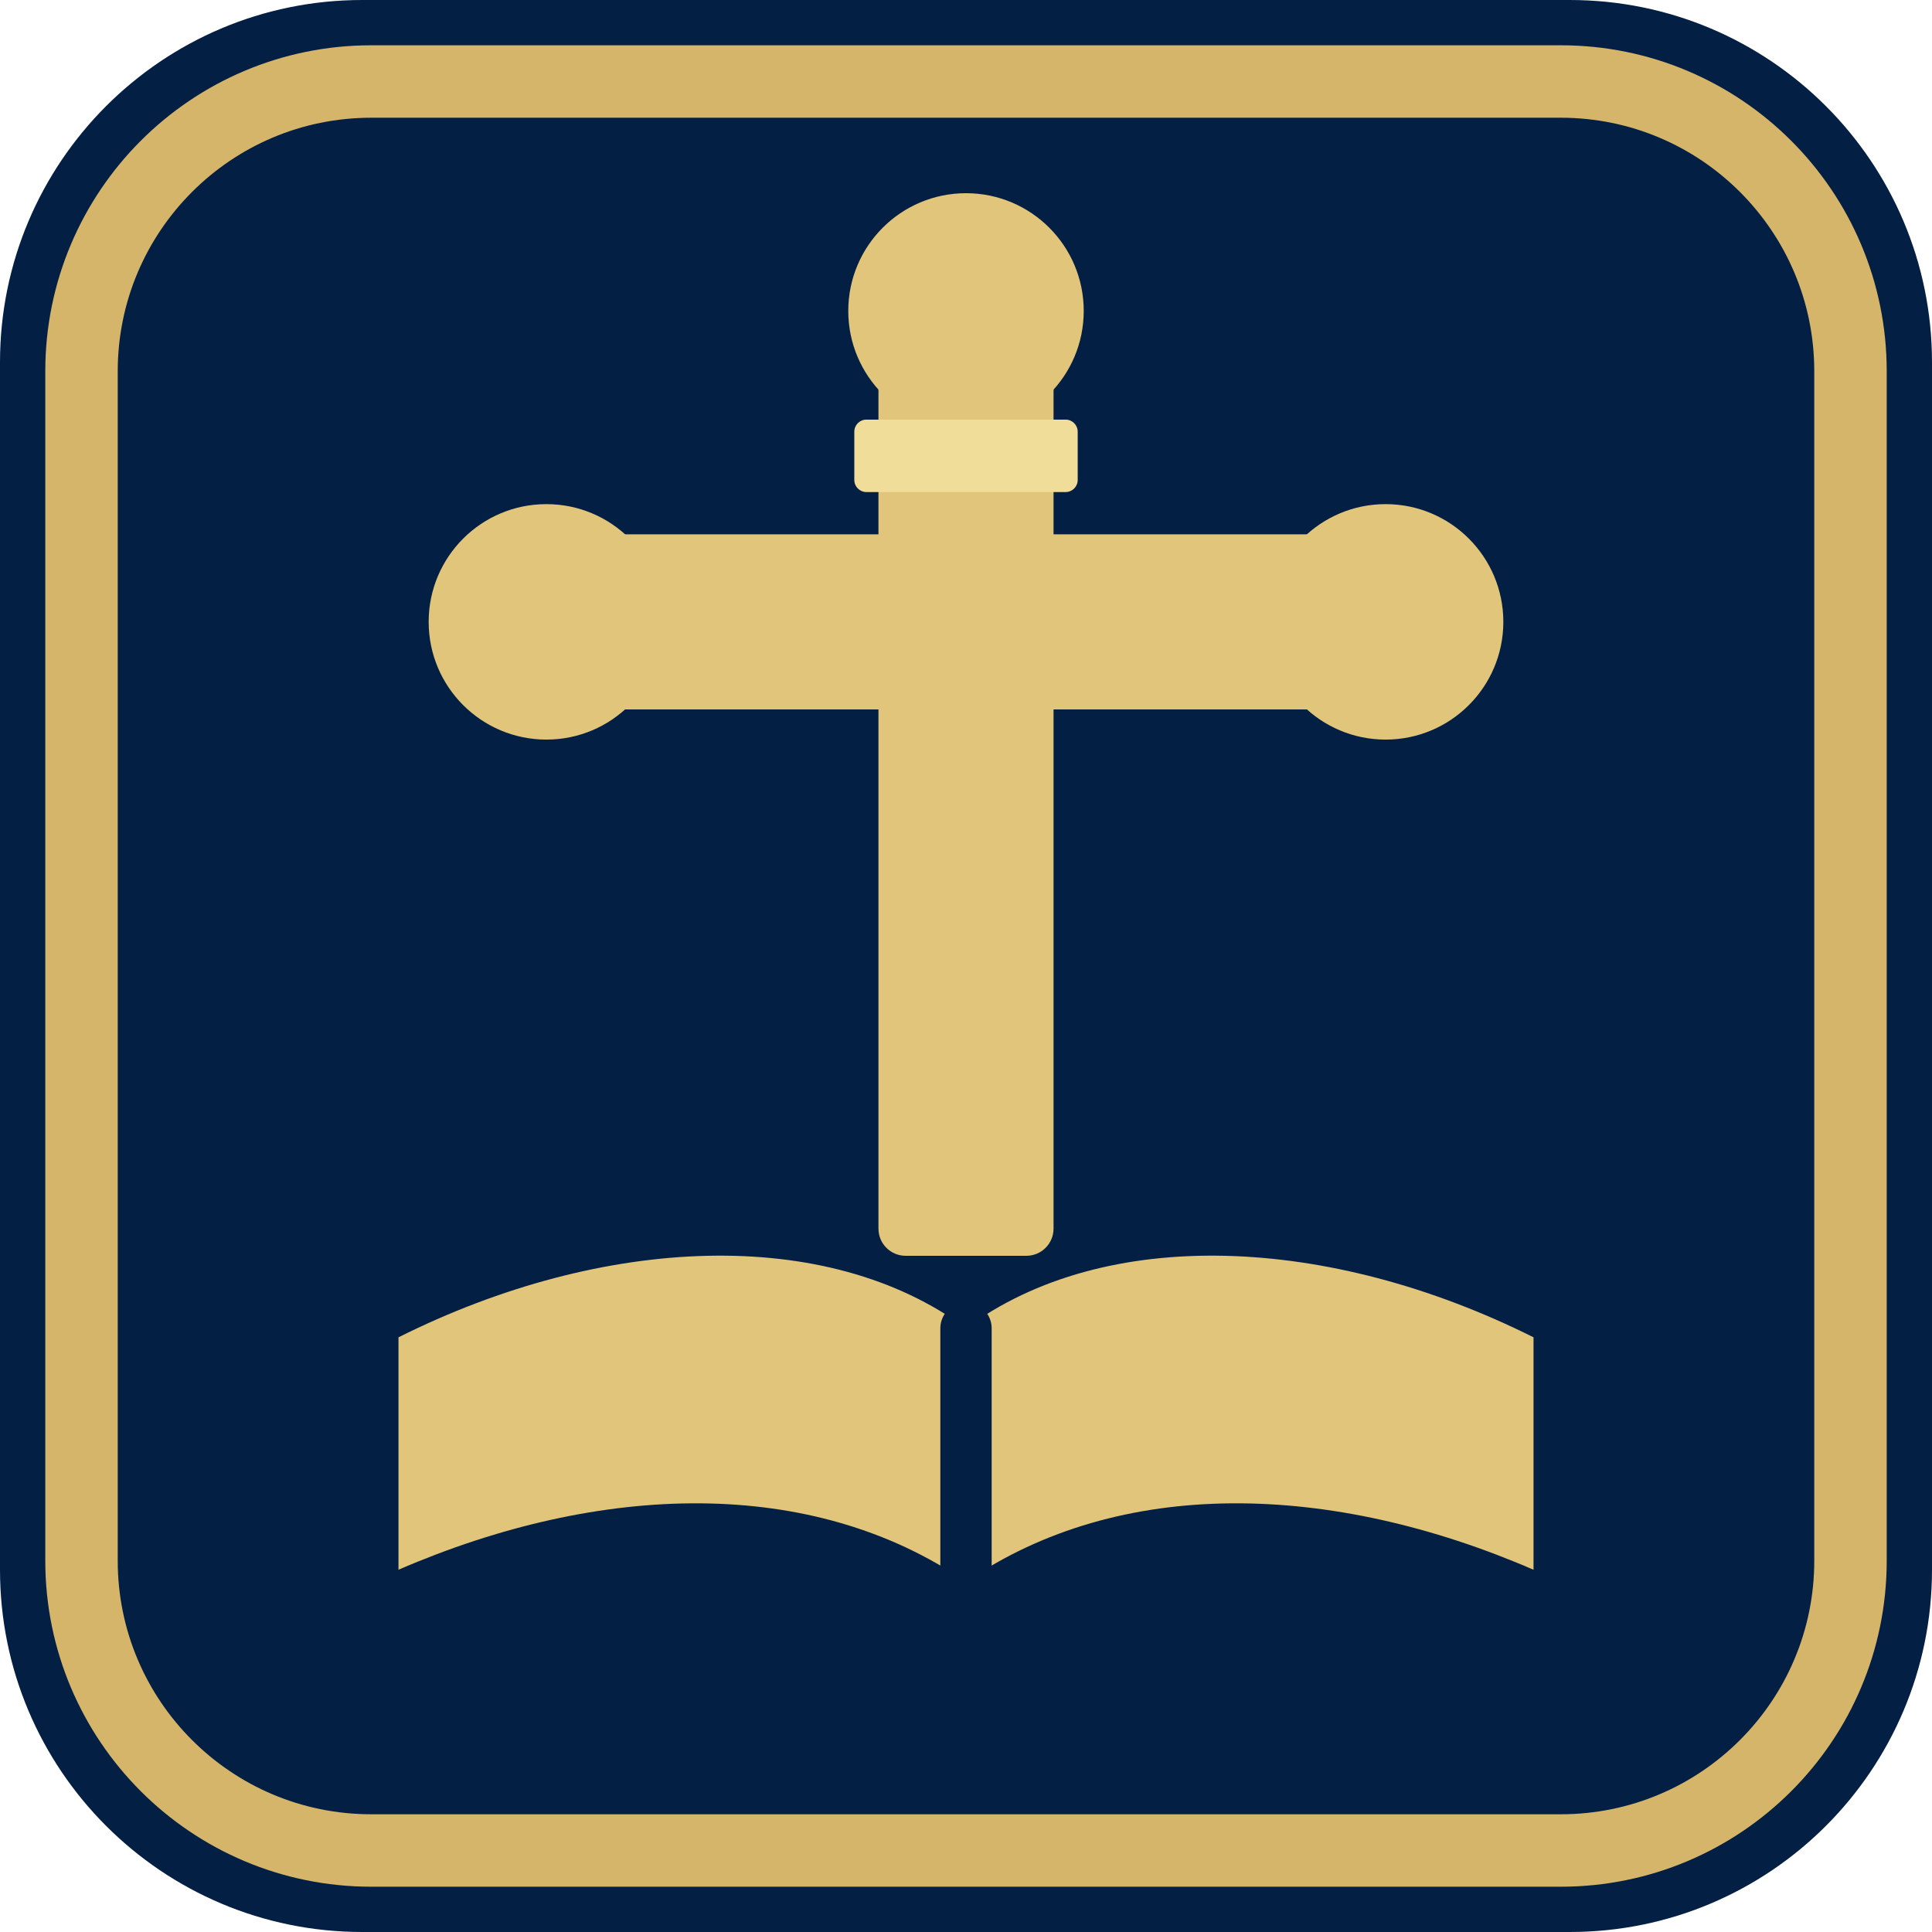
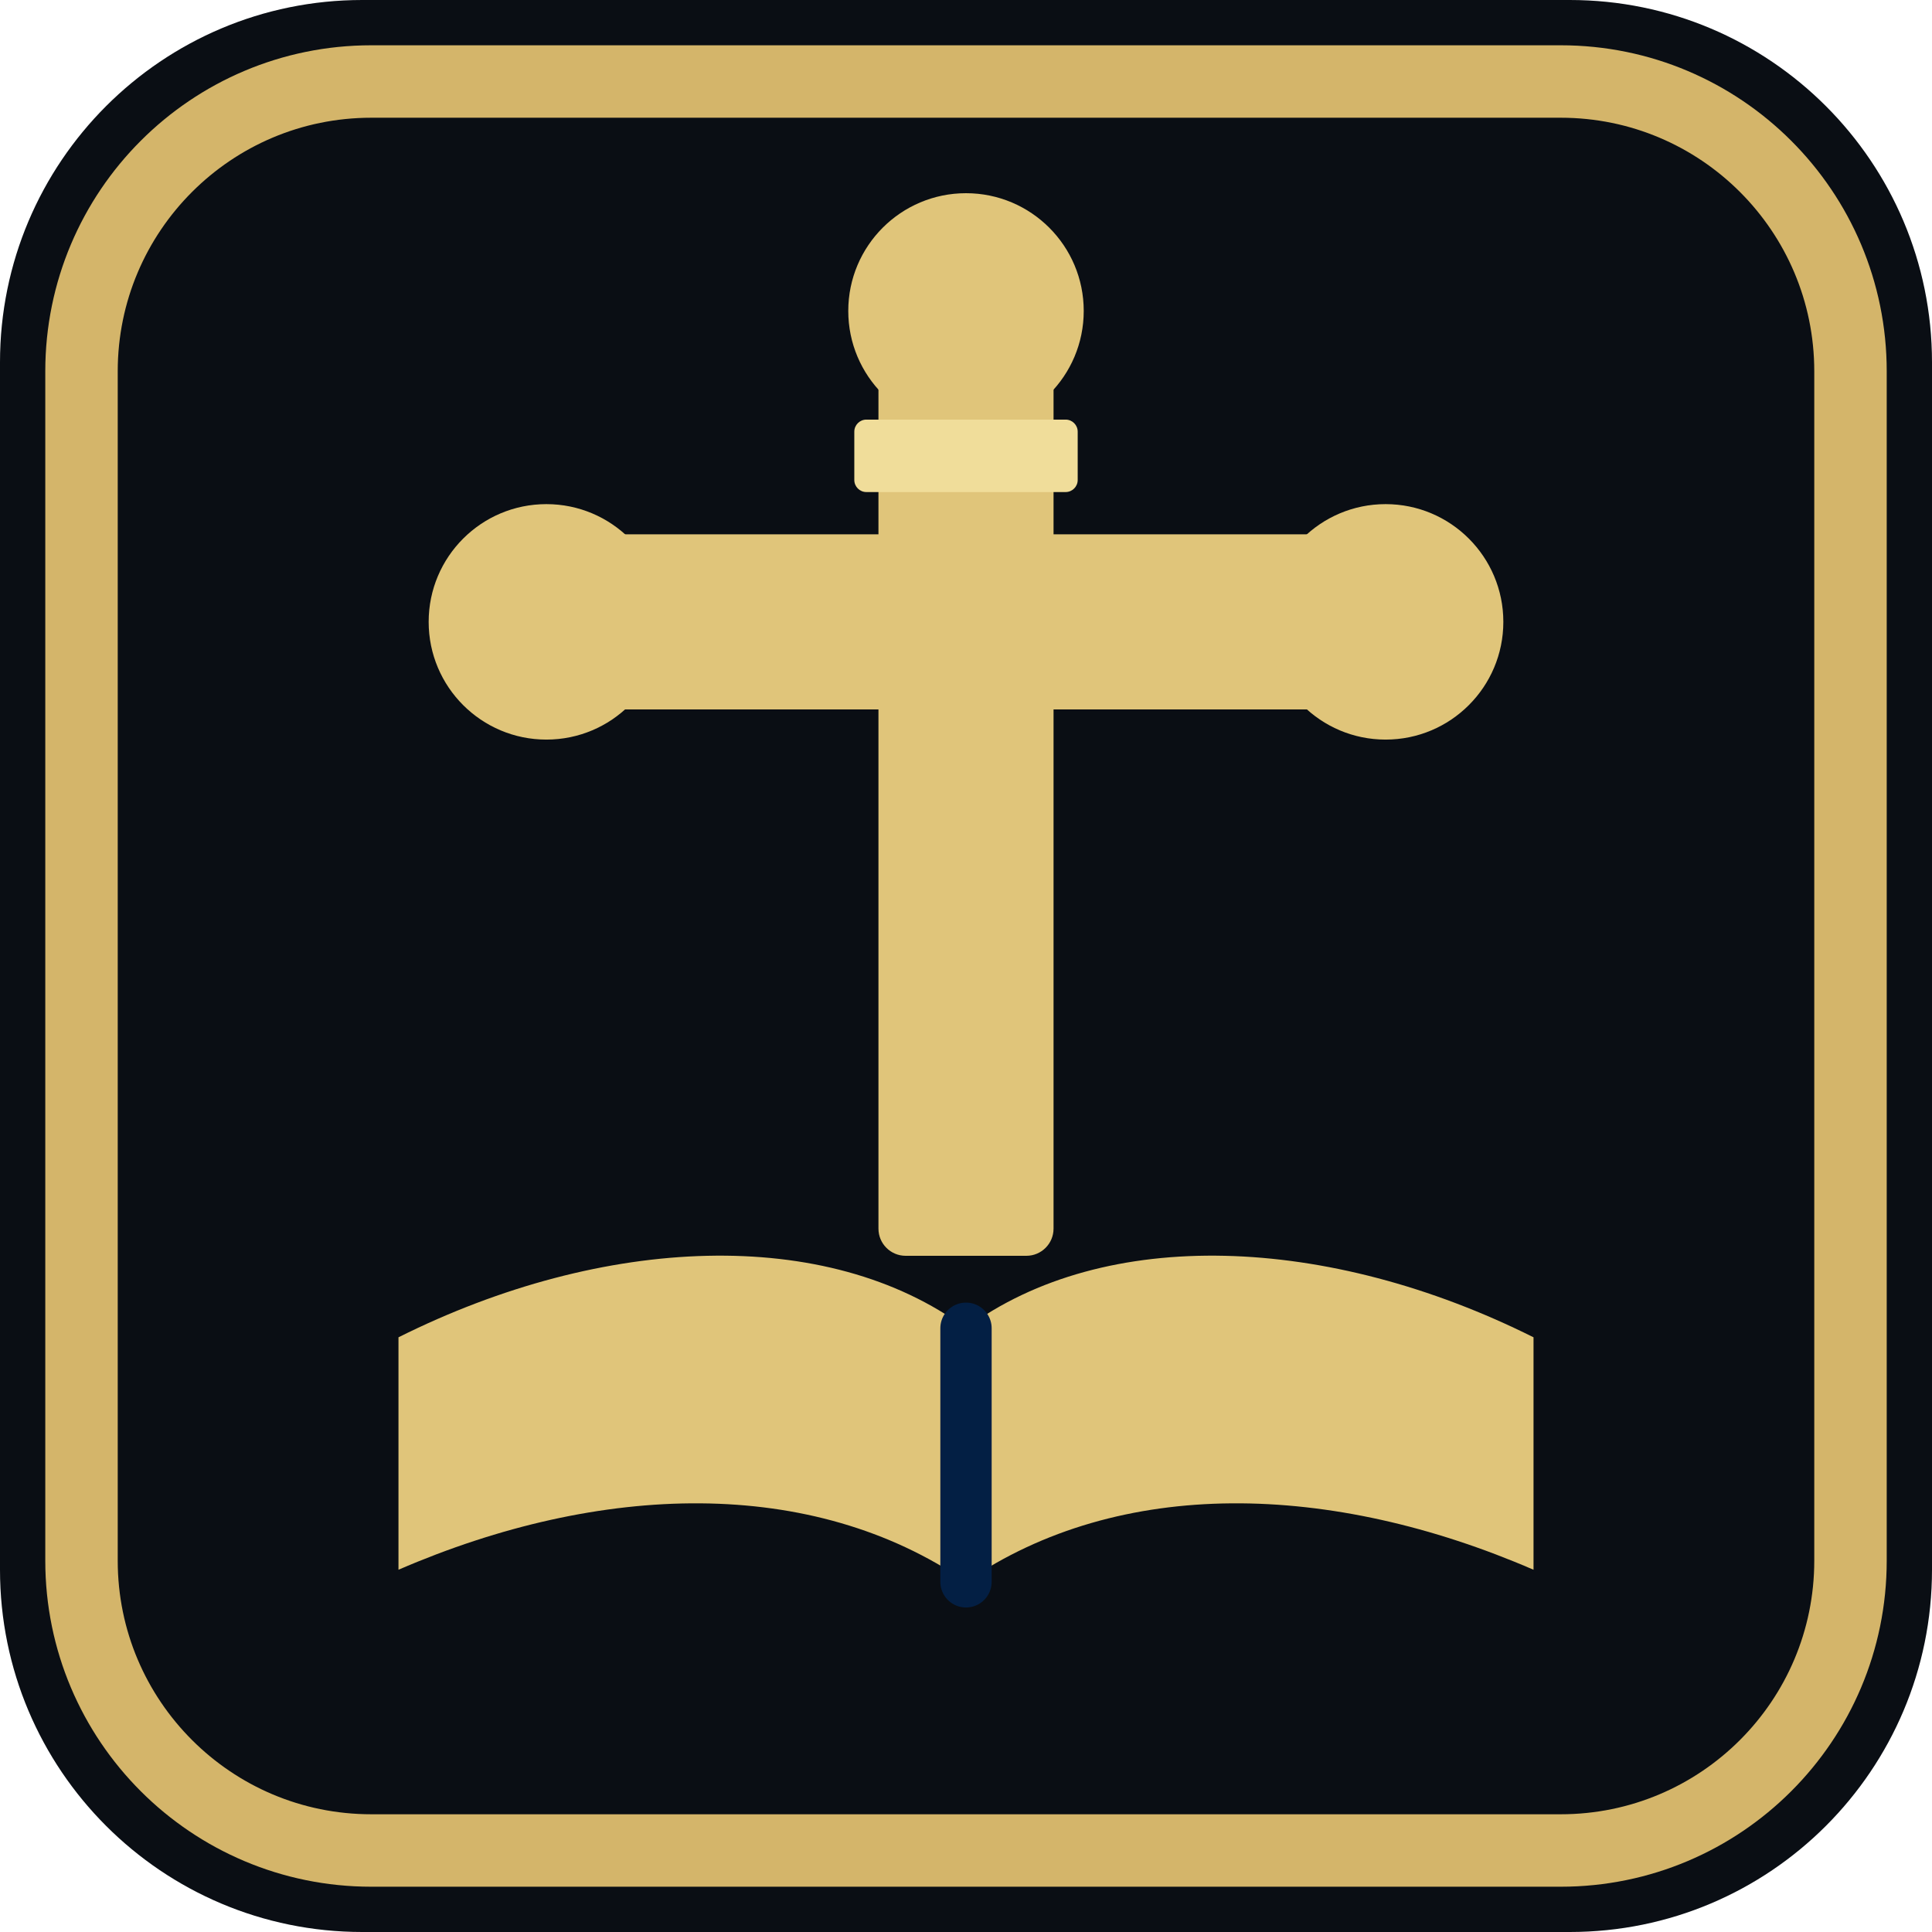
<svg xmlns="http://www.w3.org/2000/svg" viewBox="0 0 32 32">
-   <rect width="32" height="32" rx="6" fill="#031f44" />
+   <rect width="32" height="32" rx="6" fill="#0a0e14" />
  <rect x="1.35" y="1.35" width="29.3" height="29.3" rx="4.8" fill="none" stroke="#d4b56a" stroke-width="1.2" />
  <g fill="#e0c57a">
    <rect x="14.55" y="4.6" width="2.9" height="16.2" rx="0.45" />
    <rect x="8.7" y="8.85" width="14.6" height="2.9" rx="0.45" />
    <circle cx="16" cy="5.15" r="1.95" />
    <circle cx="9.05" cy="10.3" r="1.95" />
    <circle cx="22.95" cy="10.3" r="1.95" />
    <rect x="14.15" y="6.95" width="3.7" height="1.2" rx="0.2" fill="#f0dd9a" />
  </g>
  <path fill="#e0c57a" d="M6.6 22.15c3.4-1.7 7.1-1.85 9.4-.15 2.3-1.7 6-1.55 9.4.15v3.85c-3.35-1.45-6.85-1.55-9.4.2-2.55-1.75-6.05-1.65-9.4-.2z" />
  <path d="M16 22v4.2" fill="none" stroke="#031f44" stroke-width="0.85" stroke-linecap="round" />
</svg>
